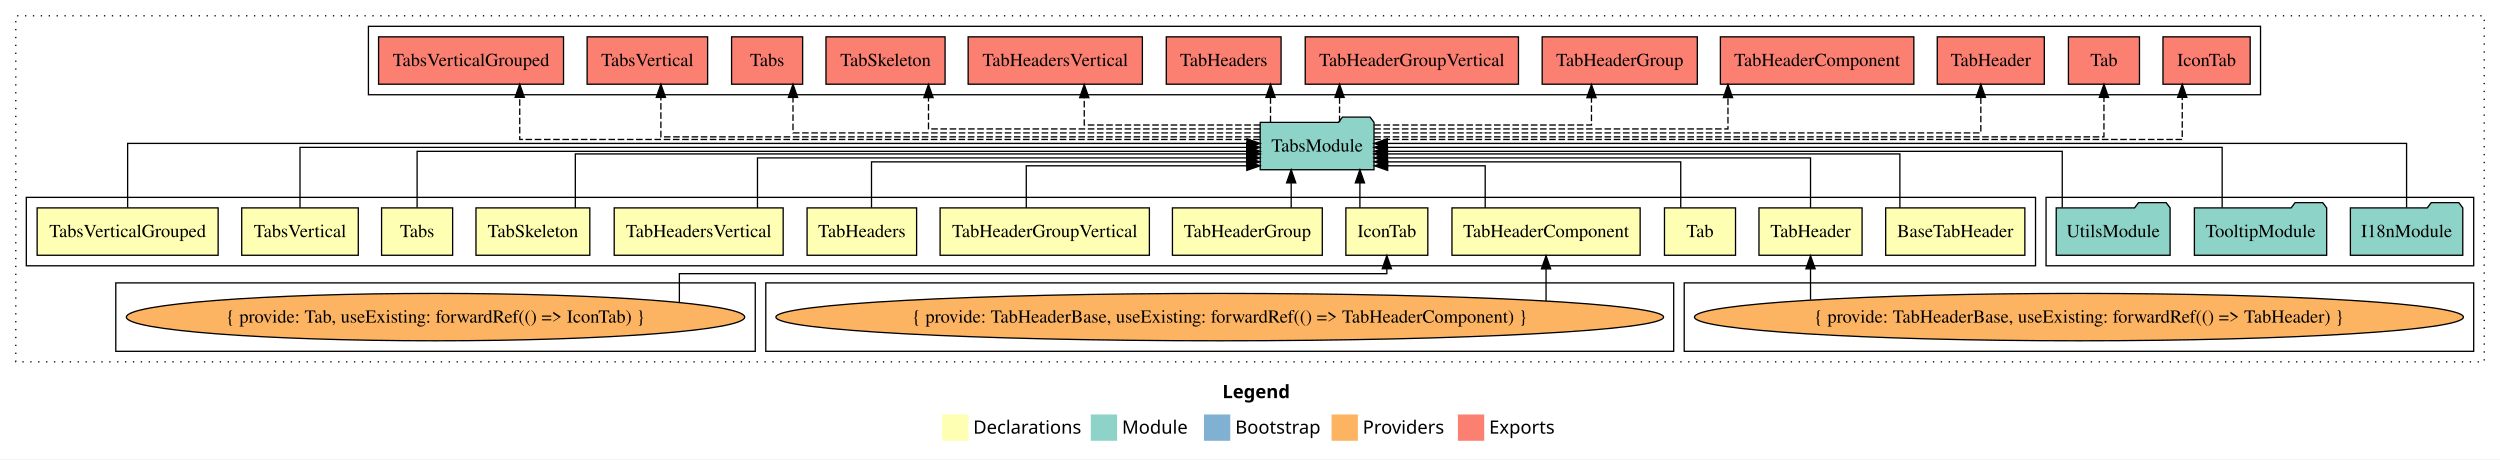
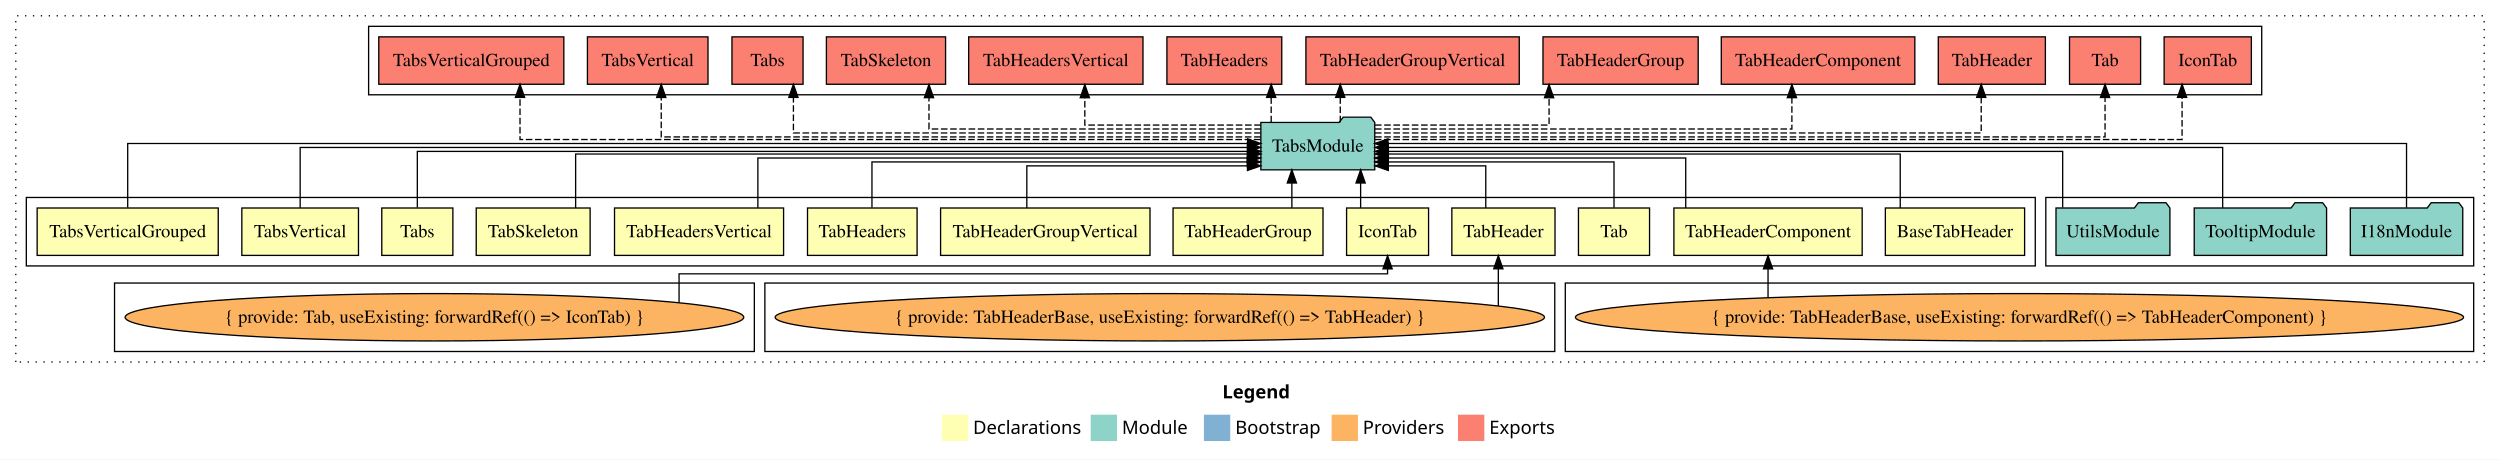
- <svg xmlns="http://www.w3.org/2000/svg" width="1900pt" height="349pt" viewBox="0.00 0.00 1900.00 349.00">
+ <svg xmlns="http://www.w3.org/2000/svg" width="1899pt" height="349pt" viewBox="0.00 0.00 1899.00 349.00">
  <g id="graph0" class="graph" transform="scale(1 1) rotate(0) translate(4 345)">
-     <polygon fill="white" stroke="transparent" points="-4,4 -4,-345 1896,-345 1896,4 -4,4" />
-     <text text-anchor="start" x="925.01" y="-42.4" font-family="Times-12" font-weight="bold" font-size="14.00">Legend</text>
-     <polygon fill="#ffffb3" stroke="transparent" points="712,-10 712,-30 732,-30 732,-10 712,-10" />
-     <text text-anchor="start" x="735.63" y="-15.4" font-family="Times-12" font-size="14.00">  Declarations</text>
-     <polygon fill="#8dd3c7" stroke="transparent" points="825,-10 825,-30 845,-30 845,-10 825,-10" />
-     <text text-anchor="start" x="848.73" y="-15.4" font-family="Times-12" font-size="14.00">  Module</text>
-     <polygon fill="#80b1d3" stroke="transparent" points="911,-10 911,-30 931,-30 931,-10 911,-10" />
-     <text text-anchor="start" x="934.78" y="-15.4" font-family="Times-12" font-size="14.00">  Bootstrap</text>
-     <polygon fill="#fdb462" stroke="transparent" points="1008,-10 1008,-30 1028,-30 1028,-10 1008,-10" />
-     <text text-anchor="start" x="1031.67" y="-15.4" font-family="Times-12" font-size="14.00">  Providers</text>
-     <polygon fill="#fb8072" stroke="transparent" points="1104,-10 1104,-30 1124,-30 1124,-10 1104,-10" />
-     <text text-anchor="start" x="1127.73" y="-15.4" font-family="Times-12" font-size="14.00">  Exports</text>
+     <polygon fill="white" stroke="transparent" points="-4,4 -4,-345 1895,-345 1895,4 -4,4" />
+     <text text-anchor="start" x="924.51" y="-42.4" font-family="Times-12" font-weight="bold" font-size="14.00">Legend</text>
+     <polygon fill="#ffffb3" stroke="transparent" points="711.5,-10 711.5,-30 731.5,-30 731.5,-10 711.5,-10" />
+     <text text-anchor="start" x="735.13" y="-15.4" font-family="Times-12" font-size="14.00">  Declarations</text>
+     <polygon fill="#8dd3c7" stroke="transparent" points="824.5,-10 824.5,-30 844.5,-30 844.5,-10 824.5,-10" />
+     <text text-anchor="start" x="848.23" y="-15.4" font-family="Times-12" font-size="14.00">  Module</text>
+     <polygon fill="#80b1d3" stroke="transparent" points="910.5,-10 910.5,-30 930.5,-30 930.5,-10 910.5,-10" />
+     <text text-anchor="start" x="934.28" y="-15.4" font-family="Times-12" font-size="14.00">  Bootstrap</text>
+     <polygon fill="#fdb462" stroke="transparent" points="1007.5,-10 1007.5,-30 1027.5,-30 1027.5,-10 1007.5,-10" />
+     <text text-anchor="start" x="1031.17" y="-15.4" font-family="Times-12" font-size="14.00">  Providers</text>
+     <polygon fill="#fb8072" stroke="transparent" points="1103.5,-10 1103.5,-30 1123.5,-30 1123.5,-10 1103.5,-10" />
+     <text text-anchor="start" x="1127.23" y="-15.4" font-family="Times-12" font-size="14.00">  Exports</text>
    <g id="clust1" class="cluster">
-       <polygon fill="none" stroke="black" stroke-dasharray="1,5" points="8,-70 8,-333 1884,-333 1884,-70 8,-70" />
-     </g>
-     <g id="clust2" class="cluster">
-       <polygon fill="none" stroke="black" points="16,-143 16,-195 1543,-195 1543,-143 16,-143" />
+       <polygon fill="none" stroke="black" stroke-dasharray="1,5" points="8,-70 8,-333 1883,-333 1883,-70 8,-70" />
    </g>
    <g id="clust17" class="cluster">
      <polygon fill="none" stroke="black" points="276,-273 276,-325 1714,-325 1714,-273 276,-273" />
    </g>
+     <g id="clust16" class="cluster">
+       <polygon fill="none" stroke="black" points="1550,-143 1550,-195 1875,-195 1875,-143 1550,-143" />
+     </g>
+     <g id="clust2" class="cluster">
+       <polygon fill="none" stroke="black" points="16,-143 16,-195 1542,-195 1542,-143 16,-143" />
+     </g>
+     <g id="clust7" class="cluster">
+       <polygon fill="none" stroke="black" points="1185,-78 1185,-130 1875,-130 1875,-78 1185,-78" />
+     </g>
    <g id="clust6" class="cluster">
-       <polygon fill="none" stroke="black" points="1276,-78 1276,-130 1876,-130 1876,-78 1276,-78" />
-     </g>
-     <g id="clust7" class="cluster">
-       <polygon fill="none" stroke="black" points="578,-78 578,-130 1268,-130 1268,-78 578,-78" />
-     </g>
-     <g id="clust16" class="cluster">
-       <polygon fill="none" stroke="black" points="1551,-143 1551,-195 1876,-195 1876,-143 1551,-143" />
+       <polygon fill="none" stroke="black" points="577,-78 577,-130 1177,-130 1177,-78 577,-78" />
    </g>
    <g id="clust4" class="cluster">
-       <polygon fill="none" stroke="black" points="84,-78 84,-130 570,-130 570,-78 84,-78" />
+       <polygon fill="none" stroke="black" points="83,-78 83,-130 569,-130 569,-78 83,-78" />
    </g>
    <g id="node1" class="node">
-       <polygon fill="#ffffb3" stroke="black" points="1534.89,-187 1429.11,-187 1429.11,-151 1534.89,-151 1534.89,-187" />
-       <text text-anchor="middle" x="1482" y="-164.8" font-family="Times,serif" font-size="14.00">BaseTabHeader</text>
+       <polygon fill="#ffffb3" stroke="black" points="1533.89,-187 1428.11,-187 1428.11,-151 1533.89,-151 1533.89,-187" />
+       <text text-anchor="middle" x="1481" y="-164.8" font-family="Times,serif" font-size="14.00">BaseTabHeader</text>
    </g>
    <g id="node14" class="node">
      <polygon fill="#8dd3c7" stroke="black" points="1040.26,-252 1037.26,-256 1016.26,-256 1013.26,-252 953.74,-252 953.74,-216 1040.26,-216 1040.26,-252" />
      <text text-anchor="middle" x="997" y="-229.8" font-family="Times,serif" font-size="14.00">TabsModule</text>
    </g>
    <g id="edge1" class="edge">
-       <path fill="none" stroke="black" d="M1439.91,-187.02C1439.91,-204.37 1439.91,-228 1439.91,-228 1439.91,-228 1050.27,-228 1050.27,-228" />
-       <polygon fill="black" stroke="black" points="1050.27,-224.5 1040.27,-228 1050.27,-231.5 1050.27,-224.5" />
+       <path fill="none" stroke="black" d="M1439.41,-187.02C1439.41,-204.37 1439.41,-228 1439.41,-228 1439.41,-228 1050.63,-228 1050.63,-228" />
+       <polygon fill="black" stroke="black" points="1050.63,-224.5 1040.63,-228 1050.63,-231.5 1050.63,-224.5" />
    </g>
    <g id="node2" class="node">
      <polygon fill="#ffffb3" stroke="black" points="1081.14,-187 1018.86,-187 1018.86,-151 1081.14,-151 1081.14,-187" />
      <text text-anchor="middle" x="1050" y="-164.8" font-family="Times,serif" font-size="14.00">IconTab</text>
    </g>
    <g id="edge2" class="edge">
      <path fill="none" stroke="black" d="M1029.53,-187.11C1029.53,-187.11 1029.53,-205.99 1029.53,-205.99" />
      <polygon fill="black" stroke="black" points="1026.03,-205.99 1029.53,-215.99 1033.03,-205.99 1026.03,-205.99" />
    </g>
    <g id="node3" class="node">
-       <polygon fill="#ffffb3" stroke="black" points="1315,-187 1261,-187 1261,-151 1315,-151 1315,-187" />
-       <text text-anchor="middle" x="1288" y="-164.8" font-family="Times,serif" font-size="14.00">Tab</text>
+       <polygon fill="#ffffb3" stroke="black" points="1249,-187 1195,-187 1195,-151 1249,-151 1249,-187" />
+       <text text-anchor="middle" x="1222" y="-164.8" font-family="Times,serif" font-size="14.00">Tab</text>
    </g>
    <g id="edge4" class="edge">
-       <path fill="none" stroke="black" d="M1273.36,-187.24C1273.36,-202.57 1273.36,-222 1273.36,-222 1273.36,-222 1050.49,-222 1050.49,-222" />
-       <polygon fill="black" stroke="black" points="1050.49,-218.5 1040.49,-222 1050.49,-225.5 1050.49,-218.5" />
+       <path fill="none" stroke="black" d="M1222,-187.24C1222,-202.57 1222,-222 1222,-222 1222,-222 1050.38,-222 1050.38,-222" />
+       <polygon fill="black" stroke="black" points="1050.38,-218.5 1040.38,-222 1050.38,-225.5 1050.38,-218.5" />
    </g>
    <g id="node4" class="node">
-       <polygon fill="#ffffb3" stroke="black" points="1411.18,-187 1332.82,-187 1332.82,-151 1411.18,-151 1411.18,-187" />
-       <text text-anchor="middle" x="1372" y="-164.8" font-family="Times,serif" font-size="14.00">TabHeader</text>
+       <polygon fill="#ffffb3" stroke="black" points="1177.18,-187 1098.82,-187 1098.82,-151 1177.18,-151 1177.18,-187" />
+       <text text-anchor="middle" x="1138" y="-164.8" font-family="Times,serif" font-size="14.00">TabHeader</text>
    </g>
    <g id="edge5" class="edge">
-       <path fill="none" stroke="black" d="M1372,-187.03C1372,-203.4 1372,-225 1372,-225 1372,-225 1050.38,-225 1050.38,-225" />
-       <polygon fill="black" stroke="black" points="1050.38,-221.5 1040.38,-225 1050.38,-228.5 1050.38,-221.5" />
+       <path fill="none" stroke="black" d="M1124.59,-187.05C1124.59,-201.37 1124.59,-219 1124.59,-219 1124.59,-219 1050.55,-219 1050.55,-219" />
+       <polygon fill="black" stroke="black" points="1050.55,-215.5 1040.55,-219 1050.55,-222.5 1050.55,-215.5" />
    </g>
    <g id="node5" class="node">
-       <polygon fill="#ffffb3" stroke="black" points="1242.51,-187 1099.49,-187 1099.49,-151 1242.51,-151 1242.51,-187" />
-       <text text-anchor="middle" x="1171" y="-164.8" font-family="Times,serif" font-size="14.00">TabHeaderComponent</text>
+       <polygon fill="#ffffb3" stroke="black" points="1410.51,-187 1267.49,-187 1267.49,-151 1410.51,-151 1410.51,-187" />
+       <text text-anchor="middle" x="1339" y="-164.8" font-family="Times,serif" font-size="14.00">TabHeaderComponent</text>
    </g>
    <g id="edge7" class="edge">
-       <path fill="none" stroke="black" d="M1124.75,-187.05C1124.75,-201.37 1124.75,-219 1124.75,-219 1124.75,-219 1050.61,-219 1050.61,-219" />
-       <polygon fill="black" stroke="black" points="1050.61,-215.5 1040.61,-219 1050.61,-222.5 1050.61,-215.5" />
+       <path fill="none" stroke="black" d="M1276.48,-187.03C1276.48,-203.4 1276.48,-225 1276.48,-225 1276.48,-225 1050.36,-225 1050.36,-225" />
+       <polygon fill="black" stroke="black" points="1050.36,-221.5 1040.36,-225 1050.36,-228.5 1050.36,-221.5" />
    </g>
    <g id="node6" class="node">
      <polygon fill="#ffffb3" stroke="black" points="1000.95,-187 887.05,-187 887.05,-151 1000.95,-151 1000.95,-187" />
      <text text-anchor="middle" x="944" y="-164.8" font-family="Times,serif" font-size="14.00">TabHeaderGroup</text>
    </g>
    <g id="edge9" class="edge">
      <path fill="none" stroke="black" d="M977.3,-187.11C977.3,-187.11 977.3,-205.99 977.3,-205.99" />
      <polygon fill="black" stroke="black" points="973.8,-205.99 977.3,-215.99 980.8,-205.99 973.8,-205.99" />
    </g>
    <g id="node7" class="node">
      <polygon fill="#ffffb3" stroke="black" points="869.53,-187 710.47,-187 710.47,-151 869.53,-151 869.53,-187" />
      <text text-anchor="middle" x="790" y="-164.8" font-family="Times,serif" font-size="14.00">TabHeaderGroupVertical</text>
    </g>
    <g id="edge10" class="edge">
      <path fill="none" stroke="black" d="M775.97,-187.05C775.97,-201.37 775.97,-219 775.97,-219 775.97,-219 943.59,-219 943.59,-219" />
      <polygon fill="black" stroke="black" points="943.59,-222.5 953.59,-219 943.59,-215.5 943.59,-222.5" />
    </g>
    <g id="node8" class="node">
      <polygon fill="#ffffb3" stroke="black" points="692.62,-187 609.38,-187 609.38,-151 692.62,-151 692.62,-187" />
      <text text-anchor="middle" x="651" y="-164.8" font-family="Times,serif" font-size="14.00">TabHeaders</text>
    </g>
    <g id="edge11" class="edge">
      <path fill="none" stroke="black" d="M658.34,-187.24C658.34,-202.57 658.34,-222 658.34,-222 658.34,-222 943.42,-222 943.42,-222" />
      <polygon fill="black" stroke="black" points="943.42,-225.5 953.42,-222 943.42,-218.5 943.42,-225.5" />
    </g>
    <g id="node9" class="node">
      <polygon fill="#ffffb3" stroke="black" points="591.21,-187 462.79,-187 462.79,-151 591.21,-151 591.21,-187" />
      <text text-anchor="middle" x="527" y="-164.8" font-family="Times,serif" font-size="14.00">TabHeadersVertical</text>
    </g>
    <g id="edge12" class="edge">
      <path fill="none" stroke="black" d="M571.68,-187.03C571.68,-203.4 571.68,-225 571.68,-225 571.68,-225 943.48,-225 943.48,-225" />
      <polygon fill="black" stroke="black" points="943.48,-228.5 953.48,-225 943.48,-221.5 943.48,-228.5" />
    </g>
    <g id="node10" class="node">
      <polygon fill="#ffffb3" stroke="black" points="444.26,-187 357.74,-187 357.74,-151 444.26,-151 444.26,-187" />
      <text text-anchor="middle" x="401" y="-164.8" font-family="Times,serif" font-size="14.00">TabSkeleton</text>
    </g>
    <g id="edge13" class="edge">
      <path fill="none" stroke="black" d="M433.25,-187.02C433.25,-204.37 433.25,-228 433.25,-228 433.25,-228 943.7,-228 943.7,-228" />
      <polygon fill="black" stroke="black" points="943.7,-231.5 953.7,-228 943.7,-224.5 943.7,-231.5" />
    </g>
    <g id="node11" class="node">
      <polygon fill="#ffffb3" stroke="black" points="340,-187 286,-187 286,-151 340,-151 340,-187" />
      <text text-anchor="middle" x="313" y="-164.8" font-family="Times,serif" font-size="14.00">Tabs</text>
    </g>
    <g id="edge14" class="edge">
      <path fill="none" stroke="black" d="M313,-187.3C313,-205.27 313,-230 313,-230 313,-230 943.69,-230 943.69,-230" />
      <polygon fill="black" stroke="black" points="943.69,-233.5 953.69,-230 943.69,-226.5 943.69,-233.5" />
    </g>
    <g id="node12" class="node">
      <polygon fill="#ffffb3" stroke="black" points="268.3,-187 179.7,-187 179.7,-151 268.3,-151 268.3,-187" />
      <text text-anchor="middle" x="224" y="-164.8" font-family="Times,serif" font-size="14.00">TabsVertical</text>
    </g>
    <g id="edge15" class="edge">
      <path fill="none" stroke="black" d="M224,-187.17C224,-206.09 224,-233 224,-233 224,-233 943.5,-233 943.5,-233" />
      <polygon fill="black" stroke="black" points="943.51,-236.5 953.5,-233 943.5,-229.5 943.51,-236.5" />
    </g>
    <g id="node13" class="node">
      <polygon fill="#ffffb3" stroke="black" points="161.78,-187 24.22,-187 24.22,-151 161.78,-151 161.78,-187" />
      <text text-anchor="middle" x="93" y="-164.8" font-family="Times,serif" font-size="14.00">TabsVerticalGrouped</text>
    </g>
    <g id="edge16" class="edge">
      <path fill="none" stroke="black" d="M93,-187.31C93,-207.15 93,-236 93,-236 93,-236 943.7,-236 943.7,-236" />
      <polygon fill="black" stroke="black" points="943.7,-239.5 953.7,-236 943.7,-232.5 943.7,-239.5" />
    </g>
    <g id="node21" class="node">
      <polygon fill="#fb8072" stroke="black" points="1706.14,-317 1639.86,-317 1639.86,-281 1706.14,-281 1706.14,-317" />
      <text text-anchor="middle" x="1673" y="-294.8" font-family="Times,serif" font-size="14.00">IconTab </text>
    </g>
    <g id="edge20" class="edge">
-       <path fill="none" stroke="black" stroke-dasharray="5,2" d="M1040.39,-239C1186.96,-239 1654.5,-239 1654.5,-239 1654.5,-239 1654.5,-271 1654.5,-271" />
-       <polygon fill="black" stroke="black" points="1651,-271 1654.5,-281 1658,-271 1651,-271" />
+       <path fill="none" stroke="black" stroke-dasharray="5,2" d="M1040.33,-239C1186.67,-239 1653.5,-239 1653.5,-239 1653.5,-239 1653.5,-271 1653.5,-271" />
+       <polygon fill="black" stroke="black" points="1650,-271 1653.5,-281 1657,-271 1650,-271" />
    </g>
    <g id="node22" class="node">
      <polygon fill="#fb8072" stroke="black" points="1622,-317 1568,-317 1568,-281 1622,-281 1622,-317" />
      <text text-anchor="middle" x="1595" y="-294.8" font-family="Times,serif" font-size="14.00">Tab </text>
    </g>
    <g id="edge21" class="edge">
      <path fill="none" stroke="black" stroke-dasharray="5,2" d="M1040.49,-241C1178.1,-241 1595,-241 1595,-241 1595,-241 1595,-270.97 1595,-270.97" />
      <polygon fill="black" stroke="black" points="1591.5,-270.97 1595,-280.97 1598.5,-270.97 1591.5,-270.97" />
    </g>
    <g id="node23" class="node">
      <polygon fill="#fb8072" stroke="black" points="1549.68,-317 1468.32,-317 1468.32,-281 1549.68,-281 1549.68,-317" />
      <text text-anchor="middle" x="1509" y="-294.8" font-family="Times,serif" font-size="14.00">TabHeader </text>
    </g>
    <g id="edge22" class="edge">
-       <path fill="none" stroke="black" stroke-dasharray="5,2" d="M1040.44,-244C1162.8,-244 1501.43,-244 1501.43,-244 1501.43,-244 1501.43,-270.99 1501.43,-270.99" />
-       <polygon fill="black" stroke="black" points="1497.93,-270.99 1501.43,-280.99 1504.93,-270.99 1497.93,-270.99" />
+       <path fill="none" stroke="black" stroke-dasharray="5,2" d="M1040.4,-244C1162.64,-244 1500.93,-244 1500.93,-244 1500.93,-244 1500.93,-270.99 1500.93,-270.99" />
+       <polygon fill="black" stroke="black" points="1497.43,-270.99 1500.93,-280.99 1504.43,-270.99 1497.43,-270.99" />
    </g>
    <g id="node24" class="node">
      <polygon fill="#fb8072" stroke="black" points="1450.51,-317 1303.49,-317 1303.49,-281 1450.51,-281 1450.51,-317" />
      <text text-anchor="middle" x="1377" y="-294.8" font-family="Times,serif" font-size="14.00">TabHeaderComponent </text>
    </g>
    <g id="edge23" class="edge">
-       <path fill="none" stroke="black" stroke-dasharray="5,2" d="M1040.42,-247C1126.21,-247 1309.25,-247 1309.25,-247 1309.25,-247 1309.25,-270.81 1309.25,-270.81" />
-       <polygon fill="black" stroke="black" points="1305.75,-270.81 1309.25,-280.81 1312.75,-270.81 1305.75,-270.81" />
+       <path fill="none" stroke="black" stroke-dasharray="5,2" d="M1040.44,-247C1136.22,-247 1357.12,-247 1357.12,-247 1357.12,-247 1357.12,-270.81 1357.12,-270.81" />
+       <polygon fill="black" stroke="black" points="1353.63,-270.81 1357.12,-280.81 1360.63,-270.81 1353.63,-270.81" />
    </g>
    <g id="node25" class="node">
      <polygon fill="#fb8072" stroke="black" points="1285.95,-317 1168.05,-317 1168.05,-281 1285.95,-281 1285.95,-317" />
      <text text-anchor="middle" x="1227" y="-294.8" font-family="Times,serif" font-size="14.00">TabHeaderGroup </text>
    </g>
    <g id="edge24" class="edge">
-       <path fill="none" stroke="black" stroke-dasharray="5,2" d="M1040.46,-250C1101.57,-250 1205.52,-250 1205.52,-250 1205.52,-250 1205.52,-270.75 1205.52,-270.75" />
-       <polygon fill="black" stroke="black" points="1202.02,-270.75 1205.52,-280.75 1209.02,-270.75 1202.02,-270.75" />
+       <path fill="none" stroke="black" stroke-dasharray="5,2" d="M1040.43,-250C1092.45,-250 1172.68,-250 1172.68,-250 1172.68,-250 1172.68,-270.75 1172.68,-270.75" />
+       <polygon fill="black" stroke="black" points="1169.18,-270.75 1172.68,-280.75 1176.18,-270.75 1169.18,-270.75" />
    </g>
    <g id="node26" class="node">
      <polygon fill="#fb8072" stroke="black" points="1150.03,-317 987.97,-317 987.97,-281 1150.03,-281 1150.03,-317" />
      <text text-anchor="middle" x="1069" y="-294.8" font-family="Times,serif" font-size="14.00">TabHeaderGroupVertical </text>
    </g>
    <g id="edge25" class="edge">
      <path fill="none" stroke="black" stroke-dasharray="5,2" d="M1014.06,-252.11C1014.06,-252.11 1014.06,-270.99 1014.06,-270.99" />
      <polygon fill="black" stroke="black" points="1010.56,-270.99 1014.06,-280.99 1017.56,-270.99 1010.56,-270.99" />
    </g>
    <g id="node27" class="node">
      <polygon fill="#fb8072" stroke="black" points="969.62,-317 882.38,-317 882.38,-281 969.62,-281 969.62,-317" />
      <text text-anchor="middle" x="926" y="-294.8" font-family="Times,serif" font-size="14.00">TabHeaders </text>
    </g>
    <g id="edge26" class="edge">
      <path fill="none" stroke="black" stroke-dasharray="5,2" d="M961.59,-252.11C961.59,-252.11 961.59,-270.99 961.59,-270.99" />
      <polygon fill="black" stroke="black" points="958.09,-270.99 961.59,-280.99 965.09,-270.99 958.09,-270.99" />
    </g>
    <g id="node28" class="node">
      <polygon fill="#fb8072" stroke="black" points="864.21,-317 731.79,-317 731.79,-281 864.21,-281 864.21,-317" />
      <text text-anchor="middle" x="798" y="-294.8" font-family="Times,serif" font-size="14.00">TabHeadersVertical </text>
    </g>
    <g id="edge27" class="edge">
      <path fill="none" stroke="black" stroke-dasharray="5,2" d="M953.71,-250C901.32,-250 820.03,-250 820.03,-250 820.03,-250 820.03,-270.75 820.03,-270.75" />
      <polygon fill="black" stroke="black" points="816.53,-270.75 820.03,-280.75 823.53,-270.75 816.53,-270.75" />
    </g>
    <g id="node29" class="node">
      <polygon fill="#fb8072" stroke="black" points="714.26,-317 623.74,-317 623.74,-281 714.26,-281 714.26,-317" />
      <text text-anchor="middle" x="669" y="-294.8" font-family="Times,serif" font-size="14.00">TabSkeleton </text>
    </g>
    <g id="edge28" class="edge">
      <path fill="none" stroke="black" stroke-dasharray="5,2" d="M953.74,-247C871.7,-247 701.65,-247 701.65,-247 701.65,-247 701.65,-270.81 701.65,-270.81" />
      <polygon fill="black" stroke="black" points="698.15,-270.81 701.65,-280.81 705.15,-270.81 698.15,-270.81" />
    </g>
    <g id="node30" class="node">
      <polygon fill="#fb8072" stroke="black" points="606,-317 552,-317 552,-281 606,-281 606,-317" />
      <text text-anchor="middle" x="579" y="-294.8" font-family="Times,serif" font-size="14.00">Tabs </text>
    </g>
    <g id="edge29" class="edge">
      <path fill="none" stroke="black" stroke-dasharray="5,2" d="M953.61,-244C850.38,-244 598.68,-244 598.68,-244 598.68,-244 598.68,-270.99 598.68,-270.99" />
      <polygon fill="black" stroke="black" points="595.18,-270.99 598.68,-280.99 602.18,-270.99 595.18,-270.99" />
    </g>
    <g id="node31" class="node">
      <polygon fill="#fb8072" stroke="black" points="533.79,-317 442.21,-317 442.21,-281 533.79,-281 533.79,-317" />
      <text text-anchor="middle" x="488" y="-294.8" font-family="Times,serif" font-size="14.00">TabsVertical </text>
    </g>
    <g id="edge30" class="edge">
      <path fill="none" stroke="black" stroke-dasharray="5,2" d="M953.61,-241C832.28,-241 498.27,-241 498.27,-241 498.27,-241 498.27,-270.97 498.27,-270.97" />
      <polygon fill="black" stroke="black" points="494.77,-270.97 498.27,-280.97 501.77,-270.97 494.77,-270.97" />
    </g>
    <g id="node32" class="node">
      <polygon fill="#fb8072" stroke="black" points="424.28,-317 283.72,-317 283.72,-281 424.28,-281 424.28,-317" />
      <text text-anchor="middle" x="354" y="-294.8" font-family="Times,serif" font-size="14.00">TabsVerticalGrouped </text>
    </g>
    <g id="edge31" class="edge">
      <path fill="none" stroke="black" stroke-dasharray="5,2" d="M953.42,-239C814.47,-239 391,-239 391,-239 391,-239 391,-271 391,-271" />
      <polygon fill="black" stroke="black" points="387.5,-271 391,-281 394.5,-271 387.5,-271" />
    </g>
    <g id="node15" class="node">
-       <ellipse fill="#fdb462" stroke="black" cx="327" cy="-104" rx="234.97" ry="18" />
-       <text text-anchor="middle" x="327" y="-99.8" font-family="Times,serif" font-size="14.00">{ provide: Tab, useExisting: forwardRef(() =&gt; IconTab) }</text>
+       <ellipse fill="#fdb462" stroke="black" cx="326" cy="-104" rx="234.97" ry="18" />
+       <text text-anchor="middle" x="326" y="-99.8" font-family="Times,serif" font-size="14.00">{ provide: Tab, useExisting: forwardRef(() =&gt; IconTab) }</text>
    </g>
    <g id="edge3" class="edge">
-       <path fill="none" stroke="black" d="M512.32,-115.17C512.32,-124.75 512.32,-137 512.32,-137 512.32,-137 1050,-137 1050,-137 1050,-137 1050,-140.76 1050,-140.76" />
+       <path fill="none" stroke="black" d="M511.82,-115.17C511.82,-124.75 511.82,-137 511.82,-137 511.82,-137 1050,-137 1050,-137 1050,-137 1050,-140.76 1050,-140.76" />
      <polygon fill="black" stroke="black" points="1046.5,-140.76 1050,-150.76 1053.5,-140.76 1046.5,-140.76" />
    </g>
    <g id="node16" class="node">
-       <ellipse fill="#fdb462" stroke="black" cx="1576" cy="-104" rx="292.19" ry="18" />
-       <text text-anchor="middle" x="1576" y="-99.8" font-family="Times,serif" font-size="14.00">{ provide: TabHeaderBase, useExisting: forwardRef(() =&gt; TabHeader) }</text>
+       <ellipse fill="#fdb462" stroke="black" cx="877" cy="-104" rx="292.19" ry="18" />
+       <text text-anchor="middle" x="877" y="-99.8" font-family="Times,serif" font-size="14.00">{ provide: TabHeaderBase, useExisting: forwardRef(() =&gt; TabHeader) }</text>
    </g>
    <g id="edge6" class="edge">
-       <path fill="none" stroke="black" d="M1372,-117.15C1372,-117.15 1372,-140.69 1372,-140.69" />
-       <polygon fill="black" stroke="black" points="1368.5,-140.69 1372,-150.69 1375.5,-140.69 1368.5,-140.69" />
+       <path fill="none" stroke="black" d="M1134.13,-112.77C1134.13,-112.77 1134.13,-140.8 1134.13,-140.8" />
+       <polygon fill="black" stroke="black" points="1130.63,-140.8 1134.13,-150.8 1137.63,-140.8 1130.63,-140.8" />
    </g>
    <g id="node17" class="node">
-       <ellipse fill="#fdb462" stroke="black" cx="923" cy="-104" rx="337.32" ry="18" />
-       <text text-anchor="middle" x="923" y="-99.8" font-family="Times,serif" font-size="14.00">{ provide: TabHeaderBase, useExisting: forwardRef(() =&gt; TabHeaderComponent) }</text>
+       <ellipse fill="#fdb462" stroke="black" cx="1530" cy="-104" rx="337.32" ry="18" />
+       <text text-anchor="middle" x="1530" y="-99.8" font-family="Times,serif" font-size="14.00">{ provide: TabHeaderBase, useExisting: forwardRef(() =&gt; TabHeaderComponent) }</text>
    </g>
    <g id="edge8" class="edge">
-       <path fill="none" stroke="black" d="M1171,-116.23C1171,-116.23 1171,-140.68 1171,-140.68" />
-       <polygon fill="black" stroke="black" points="1167.5,-140.68 1171,-150.68 1174.5,-140.68 1167.5,-140.68" />
+       <path fill="none" stroke="black" d="M1339,-119.08C1339,-119.08 1339,-140.76 1339,-140.76" />
+       <polygon fill="black" stroke="black" points="1335.5,-140.76 1339,-150.76 1342.5,-140.76 1335.5,-140.76" />
    </g>
    <g id="node18" class="node">
-       <polygon fill="#8dd3c7" stroke="black" points="1867.71,-187 1864.71,-191 1843.71,-191 1840.71,-187 1782.29,-187 1782.29,-151 1867.71,-151 1867.71,-187" />
-       <text text-anchor="middle" x="1825" y="-164.8" font-family="Times,serif" font-size="14.00">I18nModule</text>
+       <polygon fill="#8dd3c7" stroke="black" points="1866.71,-187 1863.71,-191 1842.71,-191 1839.71,-187 1781.29,-187 1781.29,-151 1866.71,-151 1866.71,-187" />
+       <text text-anchor="middle" x="1824" y="-164.8" font-family="Times,serif" font-size="14.00">I18nModule</text>
    </g>
    <g id="edge17" class="edge">
-       <path fill="none" stroke="black" d="M1825,-187.31C1825,-207.15 1825,-236 1825,-236 1825,-236 1050.35,-236 1050.35,-236" />
-       <polygon fill="black" stroke="black" points="1050.35,-232.5 1040.35,-236 1050.35,-239.5 1050.35,-232.5" />
+       <path fill="none" stroke="black" d="M1824,-187.31C1824,-207.15 1824,-236 1824,-236 1824,-236 1050.3,-236 1050.3,-236" />
+       <polygon fill="black" stroke="black" points="1050.3,-232.5 1040.3,-236 1050.3,-239.5 1050.3,-232.5" />
    </g>
    <g id="node19" class="node">
-       <polygon fill="#8dd3c7" stroke="black" points="1764.27,-187 1761.27,-191 1740.27,-191 1737.27,-187 1663.73,-187 1663.73,-151 1764.27,-151 1764.27,-187" />
-       <text text-anchor="middle" x="1714" y="-164.8" font-family="Times,serif" font-size="14.00">TooltipModule</text>
+       <polygon fill="#8dd3c7" stroke="black" points="1763.27,-187 1760.27,-191 1739.27,-191 1736.27,-187 1662.73,-187 1662.73,-151 1763.27,-151 1763.27,-187" />
+       <text text-anchor="middle" x="1713" y="-164.8" font-family="Times,serif" font-size="14.00">TooltipModule</text>
    </g>
    <g id="edge18" class="edge">
-       <path fill="none" stroke="black" d="M1684.84,-187.17C1684.84,-206.09 1684.84,-233 1684.84,-233 1684.84,-233 1050.29,-233 1050.29,-233" />
-       <polygon fill="black" stroke="black" points="1050.29,-229.5 1040.29,-233 1050.29,-236.5 1050.29,-229.5" />
+       <path fill="none" stroke="black" d="M1684.34,-187.17C1684.34,-206.09 1684.34,-233 1684.34,-233 1684.34,-233 1050.52,-233 1050.52,-233" />
+       <polygon fill="black" stroke="black" points="1050.52,-229.5 1040.52,-233 1050.52,-236.5 1050.52,-229.5" />
    </g>
    <g id="node20" class="node">
-       <polygon fill="#8dd3c7" stroke="black" points="1645.27,-187 1642.27,-191 1621.27,-191 1618.27,-187 1558.73,-187 1558.73,-151 1645.27,-151 1645.27,-187" />
-       <text text-anchor="middle" x="1602" y="-164.8" font-family="Times,serif" font-size="14.00">UtilsModule</text>
+       <polygon fill="#8dd3c7" stroke="black" points="1644.27,-187 1641.27,-191 1620.27,-191 1617.27,-187 1557.73,-187 1557.73,-151 1644.27,-151 1644.27,-187" />
+       <text text-anchor="middle" x="1601" y="-164.8" font-family="Times,serif" font-size="14.00">UtilsModule</text>
    </g>
    <g id="edge19" class="edge">
-       <path fill="none" stroke="black" d="M1563.31,-187.3C1563.31,-205.27 1563.31,-230 1563.31,-230 1563.31,-230 1050.5,-230 1050.5,-230" />
-       <polygon fill="black" stroke="black" points="1050.5,-226.5 1040.5,-230 1050.5,-233.5 1050.5,-226.5" />
+       <path fill="none" stroke="black" d="M1562.81,-187.3C1562.81,-205.27 1562.81,-230 1562.81,-230 1562.81,-230 1050.46,-230 1050.46,-230" />
+       <polygon fill="black" stroke="black" points="1050.46,-226.5 1040.46,-230 1050.46,-233.5 1050.46,-226.5" />
    </g>
  </g>
</svg>
